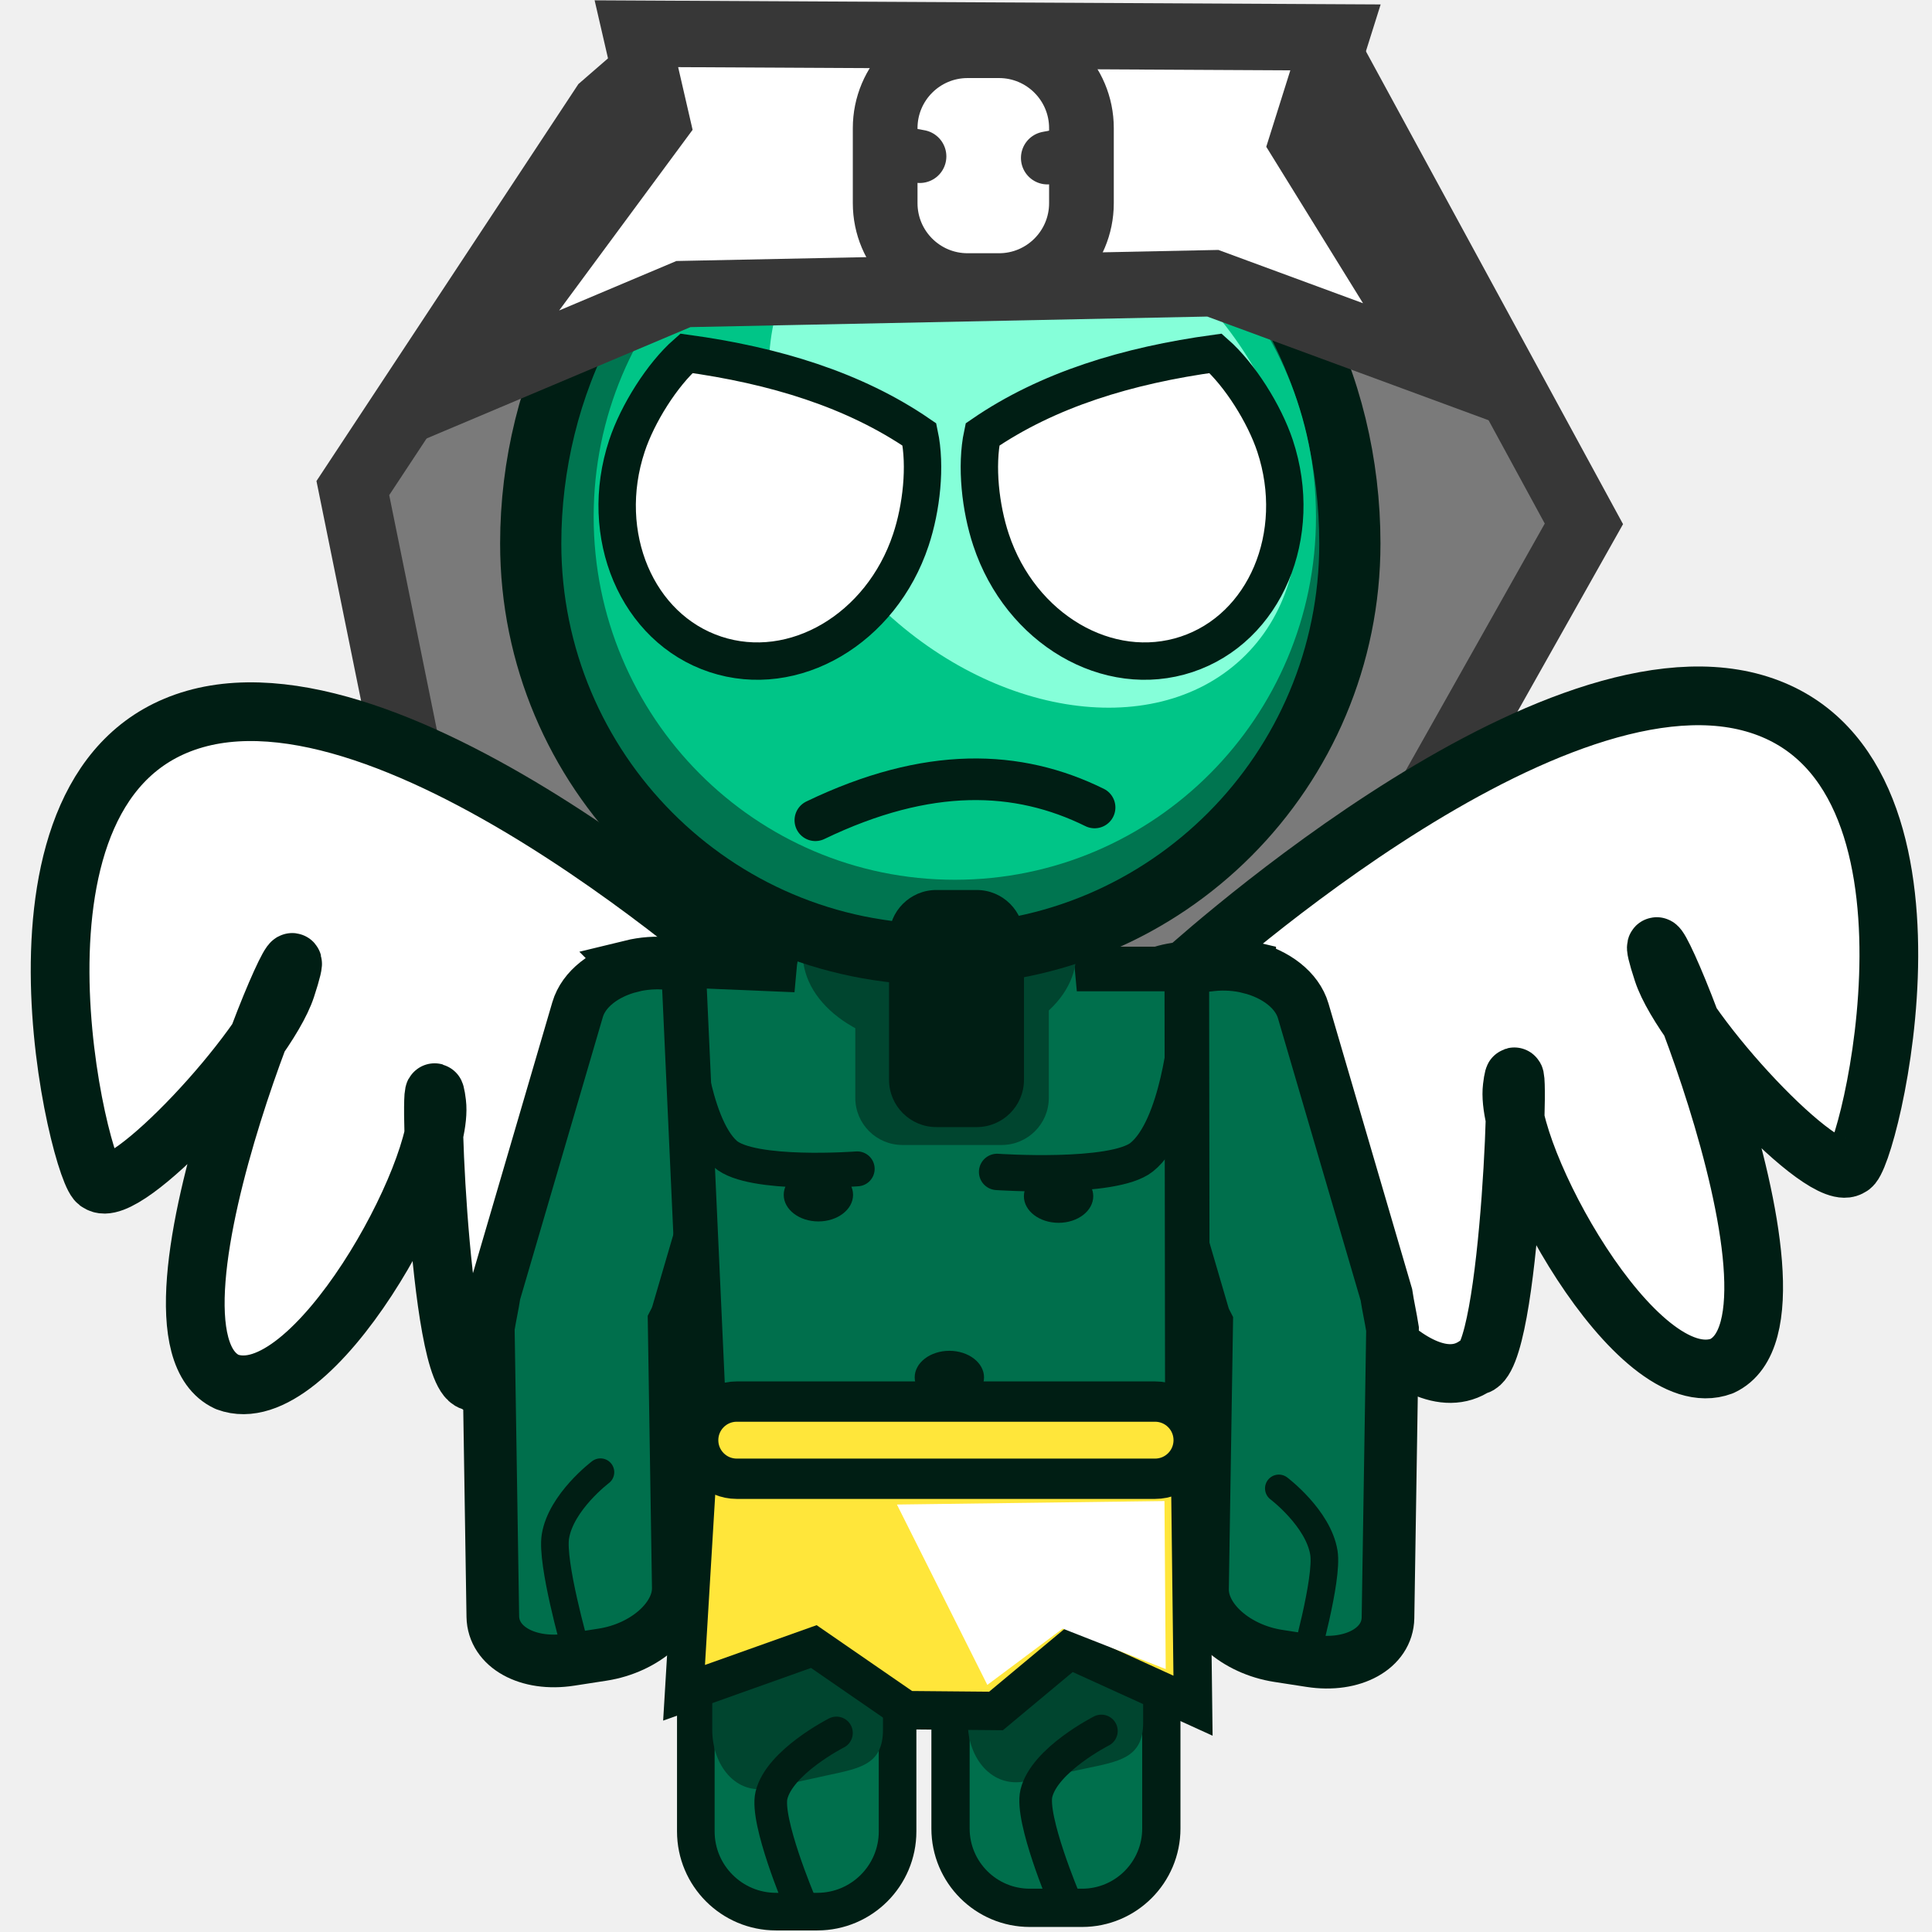
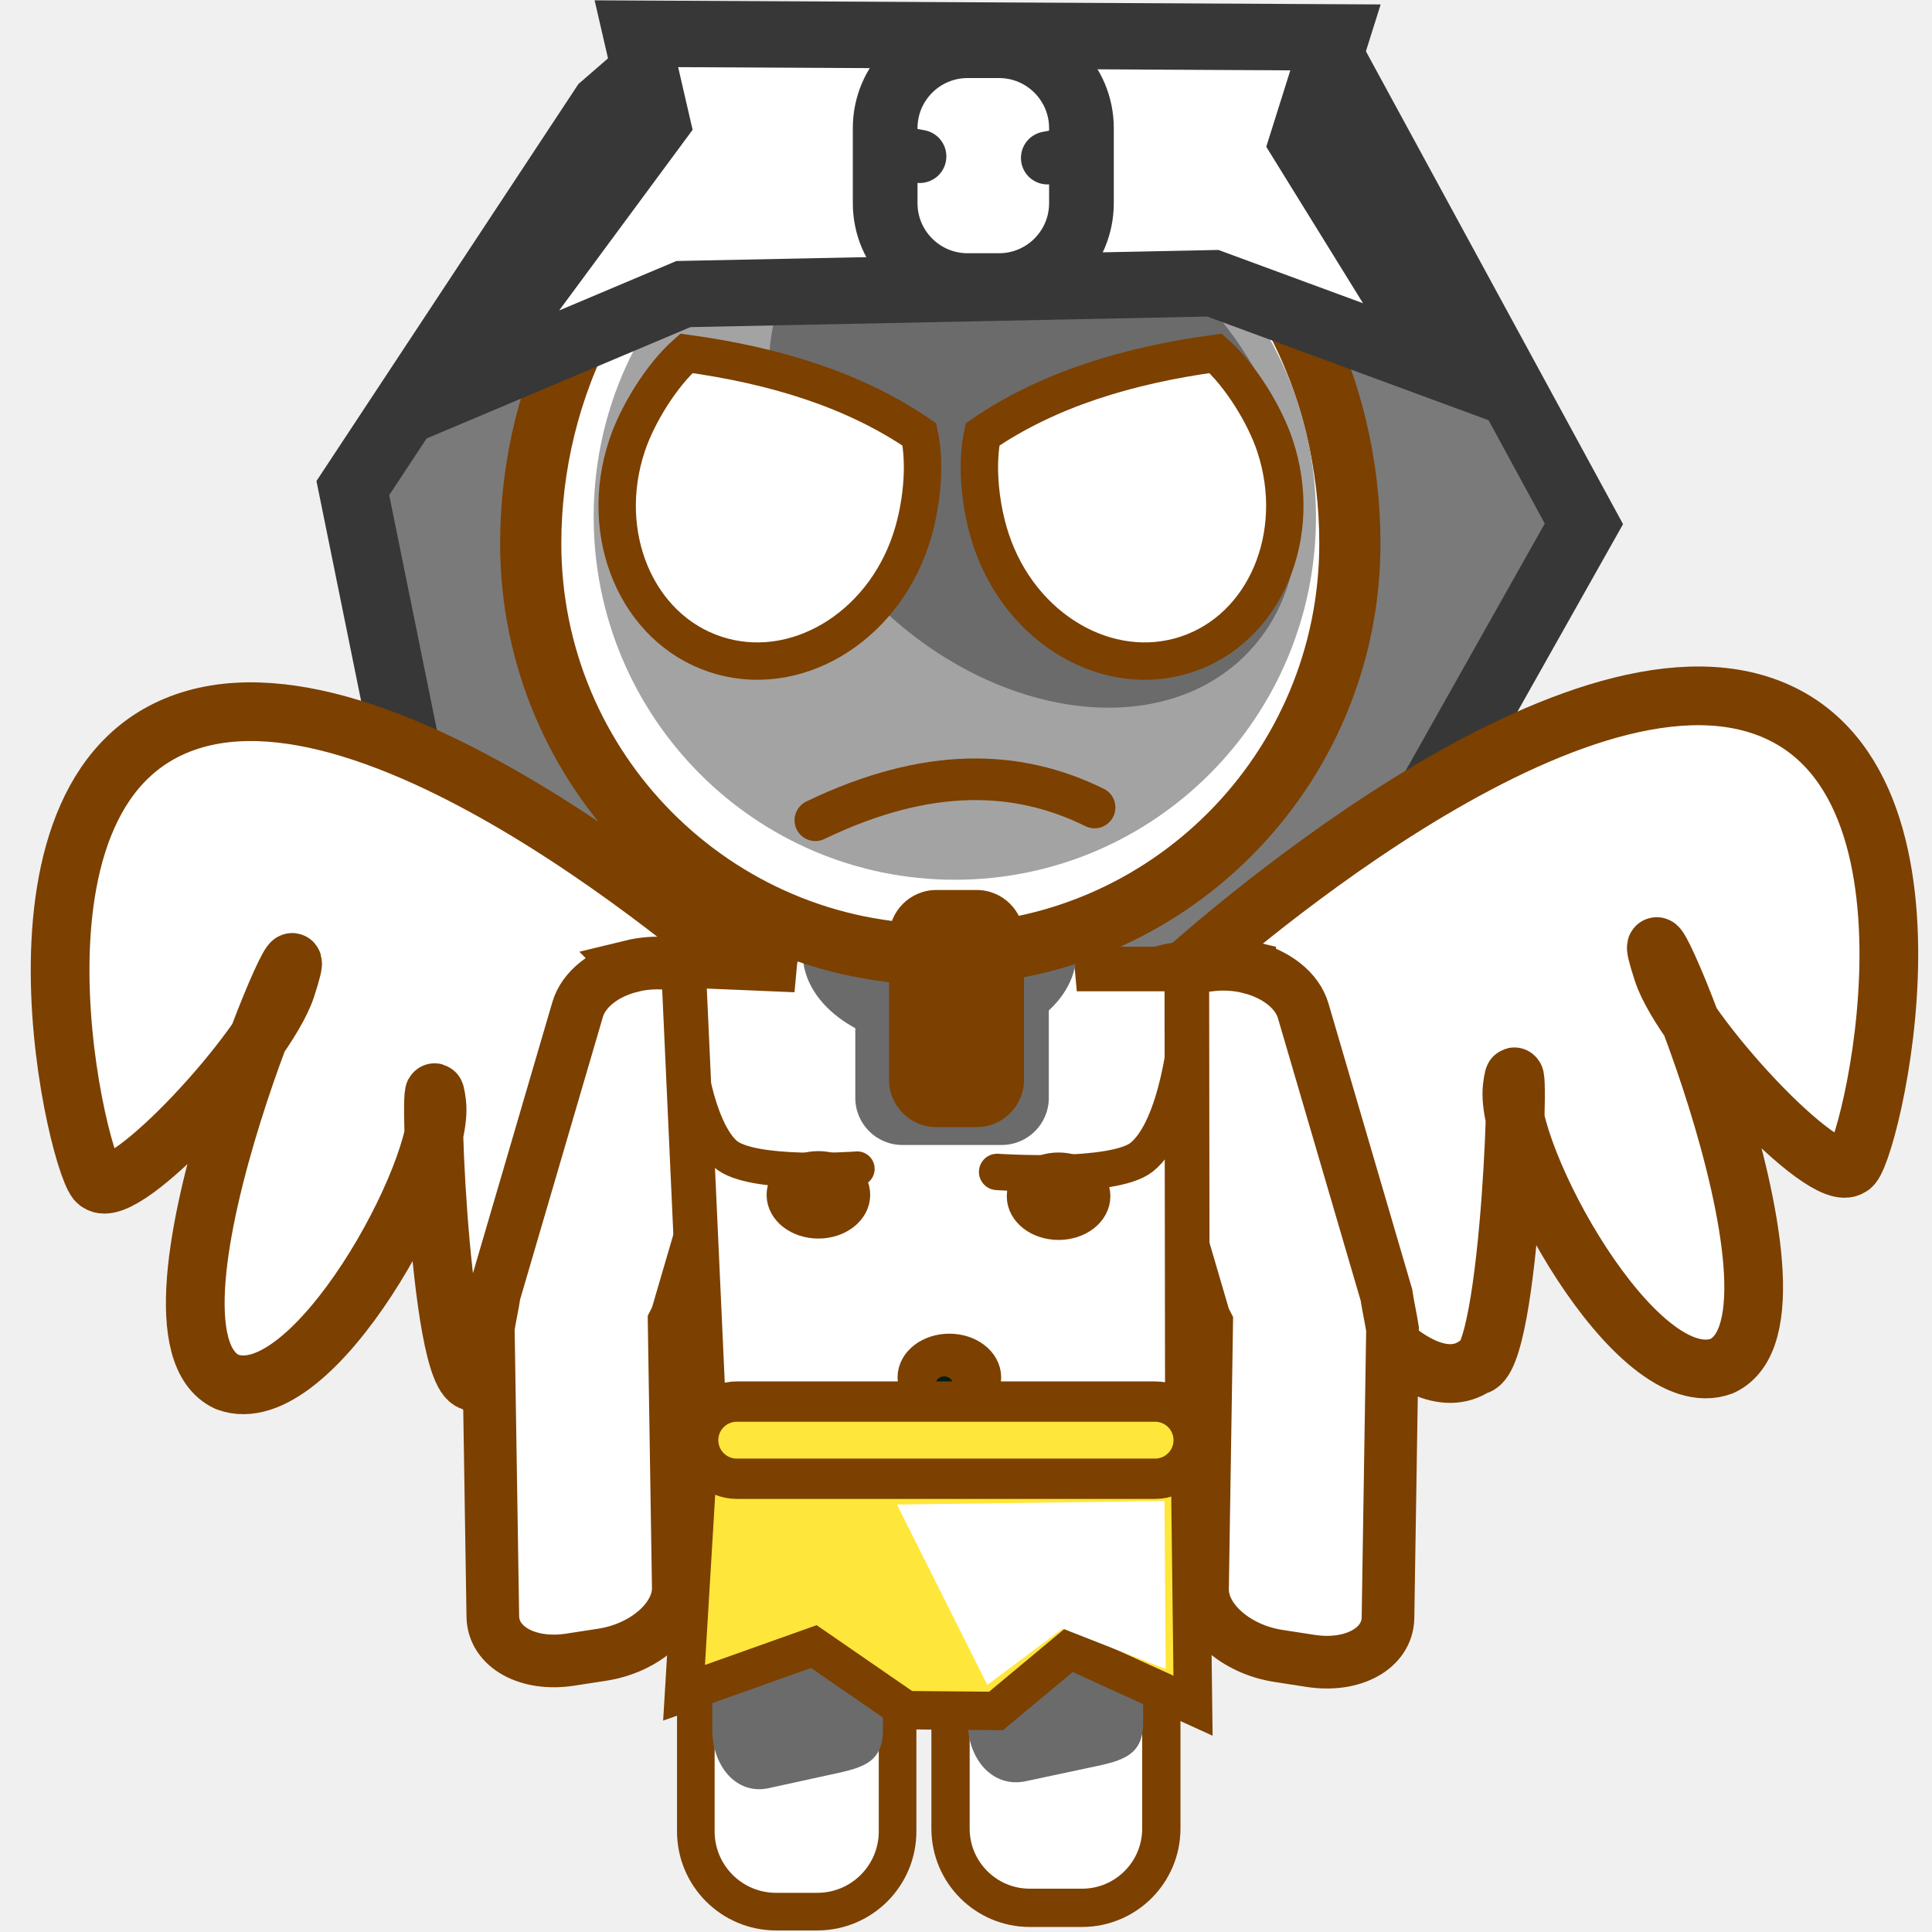
<svg xmlns="http://www.w3.org/2000/svg" width="100" height="100" viewBox="0 0 26.458 26.458" version="1.1" id="svg5" xml:space="preserve">
  <defs id="defs2">
    <linearGradient id="linearGradient13895">
      <stop style="stop-color:#000000;stop-opacity:1;" offset="0" id="stop13893" />
    </linearGradient>
    <filter style="color-interpolation-filters:sRGB;" id="filter14269" x="-0.312" y="-0.296" width="1.623" height="1.592">
      <feGaussianBlur stdDeviation="0.205" result="blur" id="feGaussianBlur14263" />
      <feComposite in="SourceGraphic" in2="blur" operator="in" result="composite1" id="feComposite14265" />
      <feComposite in="composite1" in2="composite1" operator="in" result="composite2" id="feComposite14267" />
    </filter>
    <filter style="color-interpolation-filters:sRGB;" id="filter14269-3" x="-0.312" y="-0.296" width="1.623" height="1.592">
      <feGaussianBlur stdDeviation="0.205" result="blur" id="feGaussianBlur14263-5" />
      <feComposite in="SourceGraphic" in2="blur" operator="in" result="composite1" id="feComposite14265-6" />
      <feComposite in="composite1" in2="composite1" operator="in" result="composite2" id="feComposite14267-2" />
    </filter>
    <filter style="color-interpolation-filters:sRGB;" id="filter14269-35" x="-0.312" y="-0.296" width="1.623" height="1.592">
      <feGaussianBlur stdDeviation="0.205" result="blur" id="feGaussianBlur14263-6" />
      <feComposite in="SourceGraphic" in2="blur" operator="in" result="composite1" id="feComposite14265-2" />
      <feComposite in="composite1" in2="composite1" operator="in" result="composite2" id="feComposite14267-9" />
    </filter>
    <filter style="color-interpolation-filters:sRGB;" id="filter14269-6" x="-0.312" y="-0.296" width="1.623" height="1.592">
      <feGaussianBlur stdDeviation="0.205" result="blur" id="feGaussianBlur14263-7" />
      <feComposite in="SourceGraphic" in2="blur" operator="in" result="composite1" id="feComposite14265-5" />
      <feComposite in="composite1" in2="composite1" operator="in" result="composite2" id="feComposite14267-3" />
    </filter>
    <filter style="color-interpolation-filters:sRGB;" id="filter14269-3-5" x="-0.312" y="-0.296" width="1.623" height="1.592">
      <feGaussianBlur stdDeviation="0.205" result="blur" id="feGaussianBlur14263-56" />
      <feComposite in="SourceGraphic" in2="blur" operator="in" result="composite1" id="feComposite14265-29" />
      <feComposite in="composite1" in2="composite1" operator="in" result="composite2" id="feComposite14267-1" />
    </filter>
    <filter style="color-interpolation-filters:sRGB;" id="filter14269-5" x="-0.312" y="-0.296" width="1.623" height="1.592">
      <feGaussianBlur stdDeviation="0.205" result="blur" id="feGaussianBlur14263-6-1" />
      <feComposite in="SourceGraphic" in2="blur" operator="in" result="composite1" id="feComposite14265-2-27" />
      <feComposite in="composite1" in2="composite1" operator="in" result="composite2" id="feComposite14267-9-0" />
    </filter>
    <filter style="color-interpolation-filters:sRGB;" id="filter14269-1" x="-0.312" y="-0.296" width="1.623" height="1.592">
      <feGaussianBlur stdDeviation="0.205" result="blur" id="feGaussianBlur14263-2" />
      <feComposite in="SourceGraphic" in2="blur" operator="in" result="composite1" id="feComposite14265-7" />
      <feComposite in="composite1" in2="composite1" operator="in" result="composite2" id="feComposite14267-0" />
    </filter>
    <filter style="color-interpolation-filters:sRGB;" id="filter14269-2" x="-0.312" y="-0.296" width="1.623" height="1.592">
      <feGaussianBlur stdDeviation="0.205" result="blur" id="feGaussianBlur14263-61" />
      <feComposite in="SourceGraphic" in2="blur" operator="in" result="composite1" id="feComposite14265-8" />
      <feComposite in="composite1" in2="composite1" operator="in" result="composite2" id="feComposite14267-7" />
    </filter>
    <filter style="color-interpolation-filters:sRGB;" id="filter14269-5-5" x="-0.312" y="-0.296" width="1.623" height="1.592">
      <feGaussianBlur stdDeviation="0.205" result="blur" id="feGaussianBlur14263-6-9" />
      <feComposite in="SourceGraphic" in2="blur" operator="in" result="composite1" id="feComposite14265-2-2" />
      <feComposite in="composite1" in2="composite1" operator="in" result="composite2" id="feComposite14267-9-2" />
    </filter>
    <filter style="color-interpolation-filters:sRGB;" id="filter14269-9" x="-0.312" y="-0.296" width="1.623" height="1.592">
      <feGaussianBlur stdDeviation="0.205" result="blur" id="feGaussianBlur14263-3" />
      <feComposite in="SourceGraphic" in2="blur" operator="in" result="composite1" id="feComposite14265-1" />
      <feComposite in="composite1" in2="composite1" operator="in" result="composite2" id="feComposite14267-94" />
    </filter>
    <filter style="color-interpolation-filters:sRGB;" id="filter14269-5-0" x="-0.312" y="-0.296" width="1.623" height="1.592">
      <feGaussianBlur stdDeviation="0.205" result="blur" id="feGaussianBlur14263-6-6" />
      <feComposite in="SourceGraphic" in2="blur" operator="in" result="composite1" id="feComposite14265-2-3" />
      <feComposite in="composite1" in2="composite1" operator="in" result="composite2" id="feComposite14267-9-20" />
    </filter>
    <filter style="color-interpolation-filters:sRGB;" id="filter14269-52" x="-0.312" y="-0.296" width="1.623" height="1.592">
      <feGaussianBlur stdDeviation="0.205" result="blur" id="feGaussianBlur14263-5-3" />
      <feComposite in="SourceGraphic" in2="blur" operator="in" result="composite1" id="feComposite14265-4" />
      <feComposite in="composite1" in2="composite1" operator="in" result="composite2" id="feComposite14267-74" />
    </filter>
    <filter style="color-interpolation-filters:sRGB;" id="filter14269-5-4" x="-0.312" y="-0.296" width="1.623" height="1.592">
      <feGaussianBlur stdDeviation="0.205" result="blur" id="feGaussianBlur14263-6-3" />
      <feComposite in="SourceGraphic" in2="blur" operator="in" result="composite1" id="feComposite14265-2-1" />
      <feComposite in="composite1" in2="composite1" operator="in" result="composite2" id="feComposite14267-9-4" />
    </filter>
  </defs>
  <g id="layer1">
    <path style="fill:#7a7a7a;stroke:#373737;stroke-width:0.938;stroke-linecap:round;stroke-opacity:1;stroke-dasharray:none;fill-opacity:1" d="M 8.277,1.463 4.832,6.684 6.19,13.373 9.165,15.658 17.098,15.331 21.691,7.174 18.142,0.648 h -8.925 z" id="path15" />
-     <path style="fill:#ffffff;fill-opacity:1;stroke:#001e14;stroke-width:0.804;stroke-linecap:round;stroke-linejoin:round;stroke-dasharray:none;stroke-opacity:1" d="m 16.096,13.415 c 0,0 4.999,-4.619 7.925,-3.785 2.925,0.834 1.557,6.307 1.321,6.346 -0.353,0.276 -2.294,-1.821 -2.57,-2.665 -0.63,-1.921 2.318,4.698 0.808,5.397 -1.175,0.44 -2.983,-2.909 -2.871,-3.817 0.128,-1.034 -0.008,3.824 -0.502,3.811 -0.845,0.586 -2.286,-1.371 -2.212,-2.098 0.074,-0.727 -1.898,-3.188 -1.898,-3.188 z" id="path5" />
-     <path style="fill:#ffffff;fill-opacity:1;stroke:#001e14;stroke-width:0.804;stroke-linecap:round;stroke-linejoin:round;stroke-dasharray:none;stroke-opacity:1" d="m 10.594,13.632 c 0,0 -4.999,-4.619 -7.925,-3.785 -2.925,0.834 -1.557,6.307 -1.321,6.346 0.353,0.276 2.294,-1.821 2.57,-2.665 0.63,-1.921 -2.318,4.698 -0.808,5.397 1.175,0.44 2.983,-2.909 2.871,-3.817 -0.128,-1.034 0.008,3.824 0.502,3.811 0.845,0.586 2.286,-1.371 2.212,-2.098 -0.074,-0.727 1.898,-3.188 1.898,-3.188 z" id="path2" />
-     <path id="path1" style="fill:#006f4c;fill-opacity:1;stroke:#001e14;stroke-width:0.721;stroke-miterlimit:4;stroke-dasharray:none;stroke-opacity:1" d="m 17.114,13.25 c 0.36,0.09 0.65,0.31 0.733,0.593 l 1.139,3.888 c 0.024,0.16 0.059,0.309 0.084,0.469 l -0.062,3.955 c -0.007,0.418 -0.48,0.681 -1.062,0.59 l -0.44,-0.068 c -0.582,-0.09 -1.044,-0.5 -1.038,-0.917 l 0.057,-3.637 c -0.02,-0.038 -0.036,-0.076 -0.048,-0.117 L 15.338,14.117 c -0.12,-0.411 0.246,-0.792 0.82,-0.855 l 0.435,-0.048 c 0.18,-0.02 0.357,-0.005 0.521,0.035 z" />
-     <path id="rect9714" style="fill:#006f4c;fill-opacity:1;stroke:#001e14;stroke-width:0.721;stroke-miterlimit:4;stroke-dasharray:none;stroke-opacity:1" d="m 8.643,13.233 c -0.36,0.09 -0.65,0.31 -0.733,0.593 l -1.139,3.888 c -0.024,0.16 -0.059,0.309 -0.084,0.469 l 0.062,3.955 c 0.007,0.418 0.48,0.681 1.062,0.59 l 0.44,-0.068 c 0.582,-0.09 1.044,-0.5 1.038,-0.917 l -0.057,-3.637 c 0.02,-0.038 0.036,-0.076 0.048,-0.117 L 10.418,14.1 c 0.12,-0.411 -0.246,-0.792 -0.82,-0.855 l -0.435,-0.048 c -0.18,-0.02 -0.357,-0.005 -0.521,0.035 z" />
-     <path id="rect9738" style="fill:#006f4c;fill-opacity:1;stroke:#001e14;stroke-width:0.611;stroke-miterlimit:4;stroke-dasharray:none;stroke-opacity:1" d="m 12.814,11.421 c -1.159,1.96e-4 -2.123,0.806 -2.213,1.85 l -1.242,-0.052 0.29,6.362 c 3.149,2.313 4.636,1.316 6.612,-0.051 l -0.008,-6.26 h -1.226 c -0.09,-1.044 -1.054,-1.85 -2.213,-1.85 z" />
-     <rect style="fill:#006f4c;fill-opacity:1;stroke:#001e14;stroke-width:0.515;stroke-opacity:1" id="rect46" width="2.763" height="6.245" x="9.529" y="19.934" ry="1.099" />
-     <rect style="fill:#006f4c;fill-opacity:1;stroke:#001e14;stroke-width:0.524;stroke-opacity:1" id="rect47" width="2.887" height="6.172" x="13.017" y="19.955" ry="1.086" />
-     <path id="path47" style="fill:#00452f;fill-opacity:1;stroke-width:0.423" d="m 10.582,19.584 h 0.682 c 0.459,0 0.828,0.391 0.828,0.877 v 3.228 c 0,0.486 -0.33,0.529 -0.779,0.627 l -0.786,0.172 c -0.449,0.098 -0.773,-0.313 -0.773,-0.799 v -3.228 c 0,-0.486 0.369,-0.877 0.828,-0.877 z" />
-     <path id="path48" style="fill:#00452f;fill-opacity:1;stroke-width:0.429" d="m 14.104,19.489 h 0.7 c 0.471,0 0.851,0.391 0.851,0.877 v 3.228 c 0,0.486 -0.339,0.529 -0.8,0.627 l -0.807,0.172 c -0.462,0.098 -0.794,-0.313 -0.794,-0.799 v -3.228 c 0,-0.486 0.379,-0.877 0.851,-0.877 z" />
-     <path id="path8" style="fill:#ffe63a;fill-opacity:1;stroke:#001e14;stroke-width:0.526;stroke-miterlimit:4;stroke-dasharray:none;stroke-opacity:1" d="m 9.583,19.608 -0.215,3.574 1.777,-0.633 1.263,0.871 1.232,0.011 1.009,-0.841 1.689,0.769 -0.046,-3.75 z" />
-     <ellipse style="fill:#00452f;fill-opacity:1;stroke:none;stroke-width:0.215;stroke-miterlimit:4;stroke-dasharray:none;stroke-opacity:1" id="ellipse49" cx="12.866" cy="13.057" rx="1.873" ry="1.299" />
-     <path style="fill:none;fill-opacity:1;stroke:#001e14;stroke-width:0.478;stroke-linecap:round;stroke-dasharray:none;stroke-opacity:1" d="m 9.366,14.016 c 0,0 0.102,1.376 0.567,1.787 0.355,0.314 1.806,0.204 1.806,0.204" id="path23" />
-     <g id="g29" transform="matrix(0.2872819,0,0,-0.2872205,1.069998,28.36261)" style="fill:#001e14;fill-opacity:1">
-       <ellipse style="fill:#001e14;fill-opacity:1;stroke:none;stroke-width:1.633;stroke-dasharray:none;stroke-opacity:1" id="path28" cx="35.288" cy="41.779" rx="1.653" ry="1.268" />
-       <ellipse style="fill:#001e14;fill-opacity:1;stroke:none;stroke-width:1.243;stroke-dasharray:none;stroke-opacity:1" id="ellipse28" cx="35.327" cy="41.805" rx="1.191" ry="1.018" />
-       <ellipse style="fill:#001e14;fill-opacity:1;stroke:none;stroke-width:0.947;stroke-dasharray:none;stroke-opacity:1" id="ellipse29" cx="35.043" cy="41.491" rx="0.871" ry="0.809" />
+     <path style="fill:#ffffff;fill-opacity:1;stroke:#7c4000;stroke-width:0.804;stroke-linecap:round;stroke-linejoin:round;stroke-dasharray:none;stroke-opacity:1" d="m 16.096,13.415 c 0,0 4.999,-4.619 7.925,-3.785 2.925,0.834 1.557,6.307 1.321,6.346 -0.353,0.276 -2.294,-1.821 -2.57,-2.665 -0.63,-1.921 2.318,4.698 0.808,5.397 -1.175,0.44 -2.983,-2.909 -2.871,-3.817 0.128,-1.034 -0.008,3.824 -0.502,3.811 -0.845,0.586 -2.286,-1.371 -2.212,-2.098 0.074,-0.727 -1.898,-3.188 -1.898,-3.188 z" id="path5" />
+     <path style="fill:#ffffff;fill-opacity:1;stroke:#7c4000;stroke-width:0.804;stroke-linecap:round;stroke-linejoin:round;stroke-dasharray:none;stroke-opacity:1" d="m 10.594,13.632 c 0,0 -4.999,-4.619 -7.925,-3.785 -2.925,0.834 -1.557,6.307 -1.321,6.346 0.353,0.276 2.294,-1.821 2.57,-2.665 0.63,-1.921 -2.318,4.698 -0.808,5.397 1.175,0.44 2.983,-2.909 2.871,-3.817 -0.128,-1.034 0.008,3.824 0.502,3.811 0.845,0.586 2.286,-1.371 2.212,-2.098 -0.074,-0.727 1.898,-3.188 1.898,-3.188 z" id="path2" />
+     <path id="path1" style="fill:#ffffff;fill-opacity:1;stroke:#7c4000;stroke-width:0.721;stroke-miterlimit:4;stroke-dasharray:none;stroke-opacity:1" d="m 17.114,13.25 c 0.36,0.09 0.65,0.31 0.733,0.593 l 1.139,3.888 c 0.024,0.16 0.059,0.309 0.084,0.469 l -0.062,3.955 c -0.007,0.418 -0.48,0.681 -1.062,0.59 l -0.44,-0.068 c -0.582,-0.09 -1.044,-0.5 -1.038,-0.917 l 0.057,-3.637 c -0.02,-0.038 -0.036,-0.076 -0.048,-0.117 L 15.338,14.117 c -0.12,-0.411 0.246,-0.792 0.82,-0.855 l 0.435,-0.048 c 0.18,-0.02 0.357,-0.005 0.521,0.035 z" />
+     <path id="rect9714" style="fill:#ffffff;fill-opacity:1;stroke:#7c4000;stroke-width:0.721;stroke-miterlimit:4;stroke-dasharray:none;stroke-opacity:1" d="m 8.643,13.233 c -0.36,0.09 -0.65,0.31 -0.733,0.593 l -1.139,3.888 c -0.024,0.16 -0.059,0.309 -0.084,0.469 l 0.062,3.955 c 0.007,0.418 0.48,0.681 1.062,0.59 l 0.44,-0.068 c 0.582,-0.09 1.044,-0.5 1.038,-0.917 l -0.057,-3.637 c 0.02,-0.038 0.036,-0.076 0.048,-0.117 L 10.418,14.1 c 0.12,-0.411 -0.246,-0.792 -0.82,-0.855 l -0.435,-0.048 c -0.18,-0.02 -0.357,-0.005 -0.521,0.035 z" />
+     <path id="rect9738" style="fill:#ffffff;fill-opacity:1;stroke:#7c4000;stroke-width:0.611;stroke-miterlimit:4;stroke-dasharray:none;stroke-opacity:1" d="m 12.814,11.421 c -1.159,1.96e-4 -2.123,0.806 -2.213,1.85 l -1.242,-0.052 0.29,6.362 c 3.149,2.313 4.636,1.316 6.612,-0.051 l -0.008,-6.26 h -1.226 c -0.09,-1.044 -1.054,-1.85 -2.213,-1.85 z" />
+     <rect style="fill:#ffffff;fill-opacity:1;stroke:#7c4000;stroke-width:0.515;stroke-opacity:1" id="rect46" width="2.763" height="6.245" x="9.529" y="19.934" ry="1.099" />
+     <rect style="fill:#ffffff;fill-opacity:1;stroke:#7c4000;stroke-width:0.524;stroke-opacity:1" id="rect47" width="2.887" height="6.172" x="13.017" y="19.955" ry="1.086" />
+     <path id="path47" style="fill:#6b6b6b;fill-opacity:1;stroke-width:0.423" d="m 10.582,19.584 h 0.682 c 0.459,0 0.828,0.391 0.828,0.877 v 3.228 c 0,0.486 -0.33,0.529 -0.779,0.627 l -0.786,0.172 c -0.449,0.098 -0.773,-0.313 -0.773,-0.799 v -3.228 c 0,-0.486 0.369,-0.877 0.828,-0.877 z" />
+     <path id="path48" style="fill:#6b6b6b;fill-opacity:1;stroke-width:0.429" d="m 14.104,19.489 h 0.7 c 0.471,0 0.851,0.391 0.851,0.877 v 3.228 c 0,0.486 -0.339,0.529 -0.8,0.627 l -0.807,0.172 c -0.462,0.098 -0.794,-0.313 -0.794,-0.799 v -3.228 c 0,-0.486 0.379,-0.877 0.851,-0.877 z" />
+     <path id="path8" style="fill:#ffe63a;fill-opacity:1;stroke:#7c4000;stroke-width:0.526;stroke-miterlimit:4;stroke-dasharray:none;stroke-opacity:1" d="m 9.583,19.608 -0.215,3.574 1.777,-0.633 1.263,0.871 1.232,0.011 1.009,-0.841 1.689,0.769 -0.046,-3.75 z" />
+     <ellipse style="fill:#6b6b6b;fill-opacity:1;stroke:none;stroke-width:0.215;stroke-miterlimit:4;stroke-dasharray:none;stroke-opacity:1" id="ellipse49" cx="12.866" cy="13.057" rx="1.873" ry="1.299" />
+     <path style="fill:none;fill-opacity:1;stroke:#7c4000;stroke-width:0.478;stroke-linecap:round;stroke-dasharray:none;stroke-opacity:1" d="m 9.366,14.016 c 0,0 0.102,1.376 0.567,1.787 0.355,0.314 1.806,0.204 1.806,0.204" id="path23" />
+     <g id="g29" transform="matrix(0.2872819,0,0,-0.2872205,1.069998,28.36261)" style="fill:#7c4000;fill-opacity:1;stroke:#7c4000;stroke-opacity:1">
+       <ellipse style="fill:#7c4000;fill-opacity:1;stroke:#7c4000;stroke-width:1.633;stroke-dasharray:none;stroke-opacity:1" id="path28" cx="35.288" cy="41.779" rx="1.653" ry="1.268" />
+       <ellipse style="fill:#7c4000;fill-opacity:1;stroke:#7c4000;stroke-width:1.243;stroke-dasharray:none;stroke-opacity:1" id="ellipse28" cx="35.327" cy="41.805" rx="1.191" ry="1.018" />
+       <ellipse style="fill:#7c4000;fill-opacity:1;stroke:#7c4000;stroke-width:0.947;stroke-dasharray:none;stroke-opacity:1" id="ellipse29" cx="35.043" cy="41.491" rx="0.871" ry="0.809" />
    </g>
-     <path style="fill:none;fill-opacity:1;stroke:#001e14;stroke-width:0.498;stroke-linecap:round;stroke-dasharray:none;stroke-opacity:1" d="m 16.256,14.078 c 0,0 -0.112,1.362 -0.621,1.769 -0.389,0.311 -1.98,0.202 -1.98,0.202" id="path14" />
-     <rect style="fill:#00452f;fill-opacity:1;stroke:none;stroke-width:1.798;stroke-linecap:round;stroke-dasharray:none;stroke-opacity:1" id="rect17" width="2.65" height="3.234" x="11.713" y="12.446" ry="0.645" />
-     <g id="g16" transform="matrix(-0.2872819,0,0,-0.2872205,24.63436,28.38162)" style="fill:#001e14;fill-opacity:1">
-       <ellipse style="fill:#001e14;fill-opacity:1;stroke:none;stroke-width:1.633;stroke-dasharray:none;stroke-opacity:1" id="ellipse14" cx="35.288" cy="41.779" rx="1.653" ry="1.268" />
-       <ellipse style="fill:#001e14;fill-opacity:1;stroke:none;stroke-width:1.243;stroke-dasharray:none;stroke-opacity:1" id="ellipse15" cx="35.327" cy="41.805" rx="1.191" ry="1.018" />
-       <ellipse style="fill:#001e14;fill-opacity:1;stroke:none;stroke-width:0.947;stroke-dasharray:none;stroke-opacity:1" id="ellipse16" cx="35.043" cy="41.491" rx="0.871" ry="0.809" />
+     <path style="fill:none;fill-opacity:1;stroke:#7c4000;stroke-width:0.498;stroke-linecap:round;stroke-dasharray:none;stroke-opacity:1" d="m 16.256,14.078 c 0,0 -0.112,1.362 -0.621,1.769 -0.389,0.311 -1.98,0.202 -1.98,0.202" id="path14" />
+     <rect style="fill:#6b6b6b;fill-opacity:1;stroke:none;stroke-width:1.798;stroke-linecap:round;stroke-dasharray:none;stroke-opacity:1" id="rect17" width="2.65" height="3.234" x="11.713" y="12.446" ry="0.645" />
+     <g id="g16" transform="matrix(-0.2872819,0,0,-0.2872205,24.63436,28.38162)" style="fill:#7c4000;fill-opacity:1;stroke:#7c4000;stroke-opacity:1">
+       <ellipse style="fill:#7c4000;fill-opacity:1;stroke:#7c4000;stroke-width:1.633;stroke-dasharray:none;stroke-opacity:1" id="ellipse14" cx="35.288" cy="41.779" rx="1.653" ry="1.268" />
+       <ellipse style="fill:#7c4000;fill-opacity:1;stroke:#7c4000;stroke-width:1.243;stroke-dasharray:none;stroke-opacity:1" id="ellipse15" cx="35.327" cy="41.805" rx="1.191" ry="1.018" />
+       <ellipse style="fill:#7c4000;fill-opacity:1;stroke:#7c4000;stroke-width:0.947;stroke-dasharray:none;stroke-opacity:1" id="ellipse16" cx="35.043" cy="41.491" rx="0.871" ry="0.809" />
    </g>
-     <g id="g19" transform="matrix(0.2872819,0,0,-0.2872205,2.863568,30.86274)" style="fill:#001e14;fill-opacity:1">
-       <ellipse style="fill:#001e14;fill-opacity:1;stroke:none;stroke-width:1.633;stroke-dasharray:none;stroke-opacity:1" id="ellipse17" cx="35.288" cy="41.779" rx="1.653" ry="1.268" />
-       <ellipse style="fill:#001e14;fill-opacity:1;stroke:none;stroke-width:1.243;stroke-dasharray:none;stroke-opacity:1" id="ellipse18" cx="35.327" cy="41.805" rx="1.191" ry="1.018" />
-       <ellipse style="fill:#001e14;fill-opacity:1;stroke:none;stroke-width:0.947;stroke-dasharray:none;stroke-opacity:1" id="ellipse19" cx="35.043" cy="41.491" rx="0.871" ry="0.809" />
+     <g id="g19" transform="matrix(0.2872819,0,0,-0.2872205,2.863568,30.86274)" style="fill:#001e14;fill-opacity:1;stroke:#7c4000;stroke-opacity:1">
+       <ellipse style="fill:#001e14;fill-opacity:1;stroke:#7c4000;stroke-width:1.633;stroke-dasharray:none;stroke-opacity:1" id="ellipse17" cx="35.288" cy="41.779" rx="1.653" ry="1.268" />
+       <ellipse style="fill:#001e14;fill-opacity:1;stroke:#7c4000;stroke-width:1.243;stroke-dasharray:none;stroke-opacity:1" id="ellipse18" cx="35.327" cy="41.805" rx="1.191" ry="1.018" />
+       <ellipse style="fill:#001e14;fill-opacity:1;stroke:#7c4000;stroke-width:0.947;stroke-dasharray:none;stroke-opacity:1" id="ellipse19" cx="35.043" cy="41.491" rx="0.871" ry="0.809" />
    </g>
-     <rect style="fill:#ffe63a;fill-opacity:1;stroke:#001e14;stroke-width:0.552;stroke-linecap:round;stroke-dasharray:none;stroke-opacity:1" id="rect18" width="6.786" height="1.057" x="9.561" y="19.194" ry="0.529" />
+     <rect style="fill:#ffe63a;fill-opacity:1;stroke:#7c4000;stroke-width:0.552;stroke-linecap:round;stroke-dasharray:none;stroke-opacity:1" id="rect18" width="6.786" height="1.057" x="9.561" y="19.194" ry="0.529" />
    <path style="fill:#ffffff;fill-opacity:1;stroke:none;stroke-width:0.45;stroke-linecap:round;stroke-dasharray:none;stroke-opacity:1" d="m 12.283,20.604 3.664,-0.048 0.017,2.301 -1.411,-0.554 -1.032,0.771 z" id="path18" />
-     <path id="ellipse3" style="fill:#007550;fill-opacity:1;stroke:#001e14;stroke-width:0.838;stroke-miterlimit:4;stroke-dasharray:none;stroke-opacity:1" d="M 10.224,2.179 C 8.314,3.129 7.268,5.302 7.268,7.442 c -1.098e-4,3.11 2.511,5.631 5.609,5.631 3.098,-6.6e-5 5.61,-2.521 5.609,-5.631 -6e-5,-2.177 -1.033,-4.348 -2.993,-5.279 -0.618,-0.626 -4.621,-0.699 -5.27,0.017 z" />
-     <ellipse style="fill:#00c587;fill-opacity:1;stroke:none;stroke-width:0.297;stroke-miterlimit:4;stroke-dasharray:none;stroke-opacity:1" id="ellipse4" cx="13.076" cy="7.077" rx="4.946" ry="4.971" />
-     <ellipse style="fill:#85ffd9;fill-opacity:1;stroke:none;stroke-width:0.844;stroke-dasharray:none;stroke-opacity:1" id="ellipse8-6" cx="5.897" cy="14.122" rx="3.057" ry="4.092" transform="matrix(0.7296941,-0.6837737,0.6973297,0.7167505,0,0)" />
-     <path id="path12-1" style="fill:#ffffff;fill-opacity:1;stroke:#001e14;stroke-width:0.512;stroke-miterlimit:4;stroke-dasharray:none;stroke-opacity:1" d="M 9.4,4.839 C 9.067,5.131 8.73,5.669 8.586,6.105 8.181,7.326 8.723,8.605 9.797,8.961 10.871,9.317 12.069,8.615 12.474,7.393 12.619,6.957 12.683,6.384 12.591,5.95 11.699,5.337 10.604,5.004 9.4,4.839 Z" />
-     <path id="path3" style="fill:#ffffff;fill-opacity:1;stroke:#001e14;stroke-width:0.512;stroke-miterlimit:4;stroke-dasharray:none;stroke-opacity:1" d="m 16.647,4.839 c 0.333,0.293 0.669,0.83 0.814,1.266 0.405,1.222 -0.138,2.5 -1.211,2.856 C 15.175,9.317 13.977,8.615 13.572,7.393 13.427,6.957 13.363,6.384 13.455,5.95 14.347,5.337 15.442,5.004 16.647,4.839 Z" />
-     <path style="fill:none;fill-opacity:1;stroke:#001e14;stroke-width:0.57;stroke-linecap:round;stroke-dasharray:none;stroke-opacity:1" d="m 11.166,11.233 c 1.544,-0.743 2.776,-0.692 3.824,-0.175" id="path12" />
-     <path style="fill:none;fill-opacity:1;stroke:#001e14;stroke-width:0.447;stroke-linecap:round;stroke-dasharray:none;stroke-opacity:1" d="m 11.455,23.732 c 0,0 -0.779,0.395 -0.89,0.854 -0.085,0.35 0.388,1.466 0.388,1.466" id="path9" />
-     <path style="fill:none;fill-opacity:1;stroke:#001e14;stroke-width:0.447;stroke-linecap:round;stroke-dasharray:none;stroke-opacity:1" d="m 15.083,23.705 c 0,0 -0.779,0.395 -0.89,0.854 -0.085,0.35 0.388,1.466 0.388,1.466" id="path10" />
-     <path style="fill:none;fill-opacity:1;stroke:#001e14;stroke-width:0.378;stroke-linecap:round;stroke-dasharray:none;stroke-opacity:1" d="m 8.223,20.161 c 0,0 -0.54,0.407 -0.617,0.88 -0.059,0.361 0.269,1.51 0.269,1.51" id="path11" />
-     <path style="fill:none;fill-opacity:1;stroke:#001e14;stroke-width:0.378;stroke-linecap:round;stroke-dasharray:none;stroke-opacity:1" d="m 17.513,20.383 c 0,0 0.54,0.407 0.617,0.88 0.059,0.361 -0.269,1.51 -0.269,1.51" id="path13" />
+     <path id="ellipse3" style="fill:#ffffff;fill-opacity:1;stroke:#7c4000;stroke-width:0.838;stroke-miterlimit:4;stroke-dasharray:none;stroke-opacity:1" d="M 10.224,2.179 C 8.314,3.129 7.268,5.302 7.268,7.442 c -1.098e-4,3.11 2.511,5.631 5.609,5.631 3.098,-6.6e-5 5.61,-2.521 5.609,-5.631 -6e-5,-2.177 -1.033,-4.348 -2.993,-5.279 -0.618,-0.626 -4.621,-0.699 -5.27,0.017 z" />
+     <ellipse style="fill:#a3a3a3;fill-opacity:1;stroke:none;stroke-width:0.297;stroke-miterlimit:4;stroke-dasharray:none;stroke-opacity:1" id="ellipse4" cx="13.076" cy="7.077" rx="4.946" ry="4.971" />
+     <ellipse style="fill:#6b6b6b;fill-opacity:1;stroke:none;stroke-width:0.844;stroke-dasharray:none;stroke-opacity:1" id="ellipse8-6" cx="5.897" cy="14.122" rx="3.057" ry="4.092" transform="matrix(0.7296941,-0.6837737,0.6973297,0.7167505,0,0)" />
+     <path id="path12-1" style="fill:#ffffff;fill-opacity:1;stroke:#7c4000;stroke-width:0.512;stroke-miterlimit:4;stroke-dasharray:none;stroke-opacity:1" d="M 9.4,4.839 C 9.067,5.131 8.73,5.669 8.586,6.105 8.181,7.326 8.723,8.605 9.797,8.961 10.871,9.317 12.069,8.615 12.474,7.393 12.619,6.957 12.683,6.384 12.591,5.95 11.699,5.337 10.604,5.004 9.4,4.839 Z" />
+     <path id="path3" style="fill:#ffffff;fill-opacity:1;stroke:#7c4000;stroke-width:0.512;stroke-miterlimit:4;stroke-dasharray:none;stroke-opacity:1" d="m 16.647,4.839 c 0.333,0.293 0.669,0.83 0.814,1.266 0.405,1.222 -0.138,2.5 -1.211,2.856 C 15.175,9.317 13.977,8.615 13.572,7.393 13.427,6.957 13.363,6.384 13.455,5.95 14.347,5.337 15.442,5.004 16.647,4.839 Z" />
+     <path style="fill:none;fill-opacity:1;stroke:#7c4000;stroke-width:0.57;stroke-linecap:round;stroke-dasharray:none;stroke-opacity:1" d="m 11.166,11.233 c 1.544,-0.743 2.776,-0.692 3.824,-0.175" id="path12" />
    <path style="fill:#ffffff;stroke:#373737;stroke-width:0.909;stroke-linecap:round;stroke-dasharray:none;stroke-opacity:1" d="M 6.307,5.315 9.359,4.027 16.609,3.879 19.746,5.035 17.837,1.948 18.289,0.512 8.715,0.462 8.995,1.676 Z" id="path16" />
-     <rect style="fill:#001e14;fill-opacity:1;stroke:none;stroke-width:1.504;stroke-linecap:round;stroke-dasharray:none;stroke-opacity:1" id="rect16" width="1.848" height="3.247" x="12.175" y="12.188" ry="0.648" />
+     <rect style="fill:#7c4000;fill-opacity:1;stroke:none;stroke-width:1.504;stroke-linecap:round;stroke-dasharray:none;stroke-opacity:1" id="rect16" width="1.848" height="3.247" x="12.175" y="12.188" ry="0.648" />
    <rect style="fill:#ffffff;fill-opacity:1;stroke:#373737;stroke-width:0.886;stroke-linecap:round;stroke-dasharray:none;stroke-opacity:1" id="rect19" width="2.688" height="3.285" x="12.122" y="0.626" ry="1.129" />
    <path style="fill:#ffffff;fill-opacity:1;stroke:#373737;stroke-width:0.728;stroke-linecap:round;stroke-dasharray:none;stroke-opacity:1" d="m 12.078,2.047 0.518,0.095" id="path19" />
    <path style="fill:#ffffff;fill-opacity:1;stroke:#373737;stroke-width:0.725;stroke-linecap:round;stroke-dasharray:none;stroke-opacity:1" d="m 14.845,2.065 -0.501,0.098" id="path20" />
  </g>
</svg>
